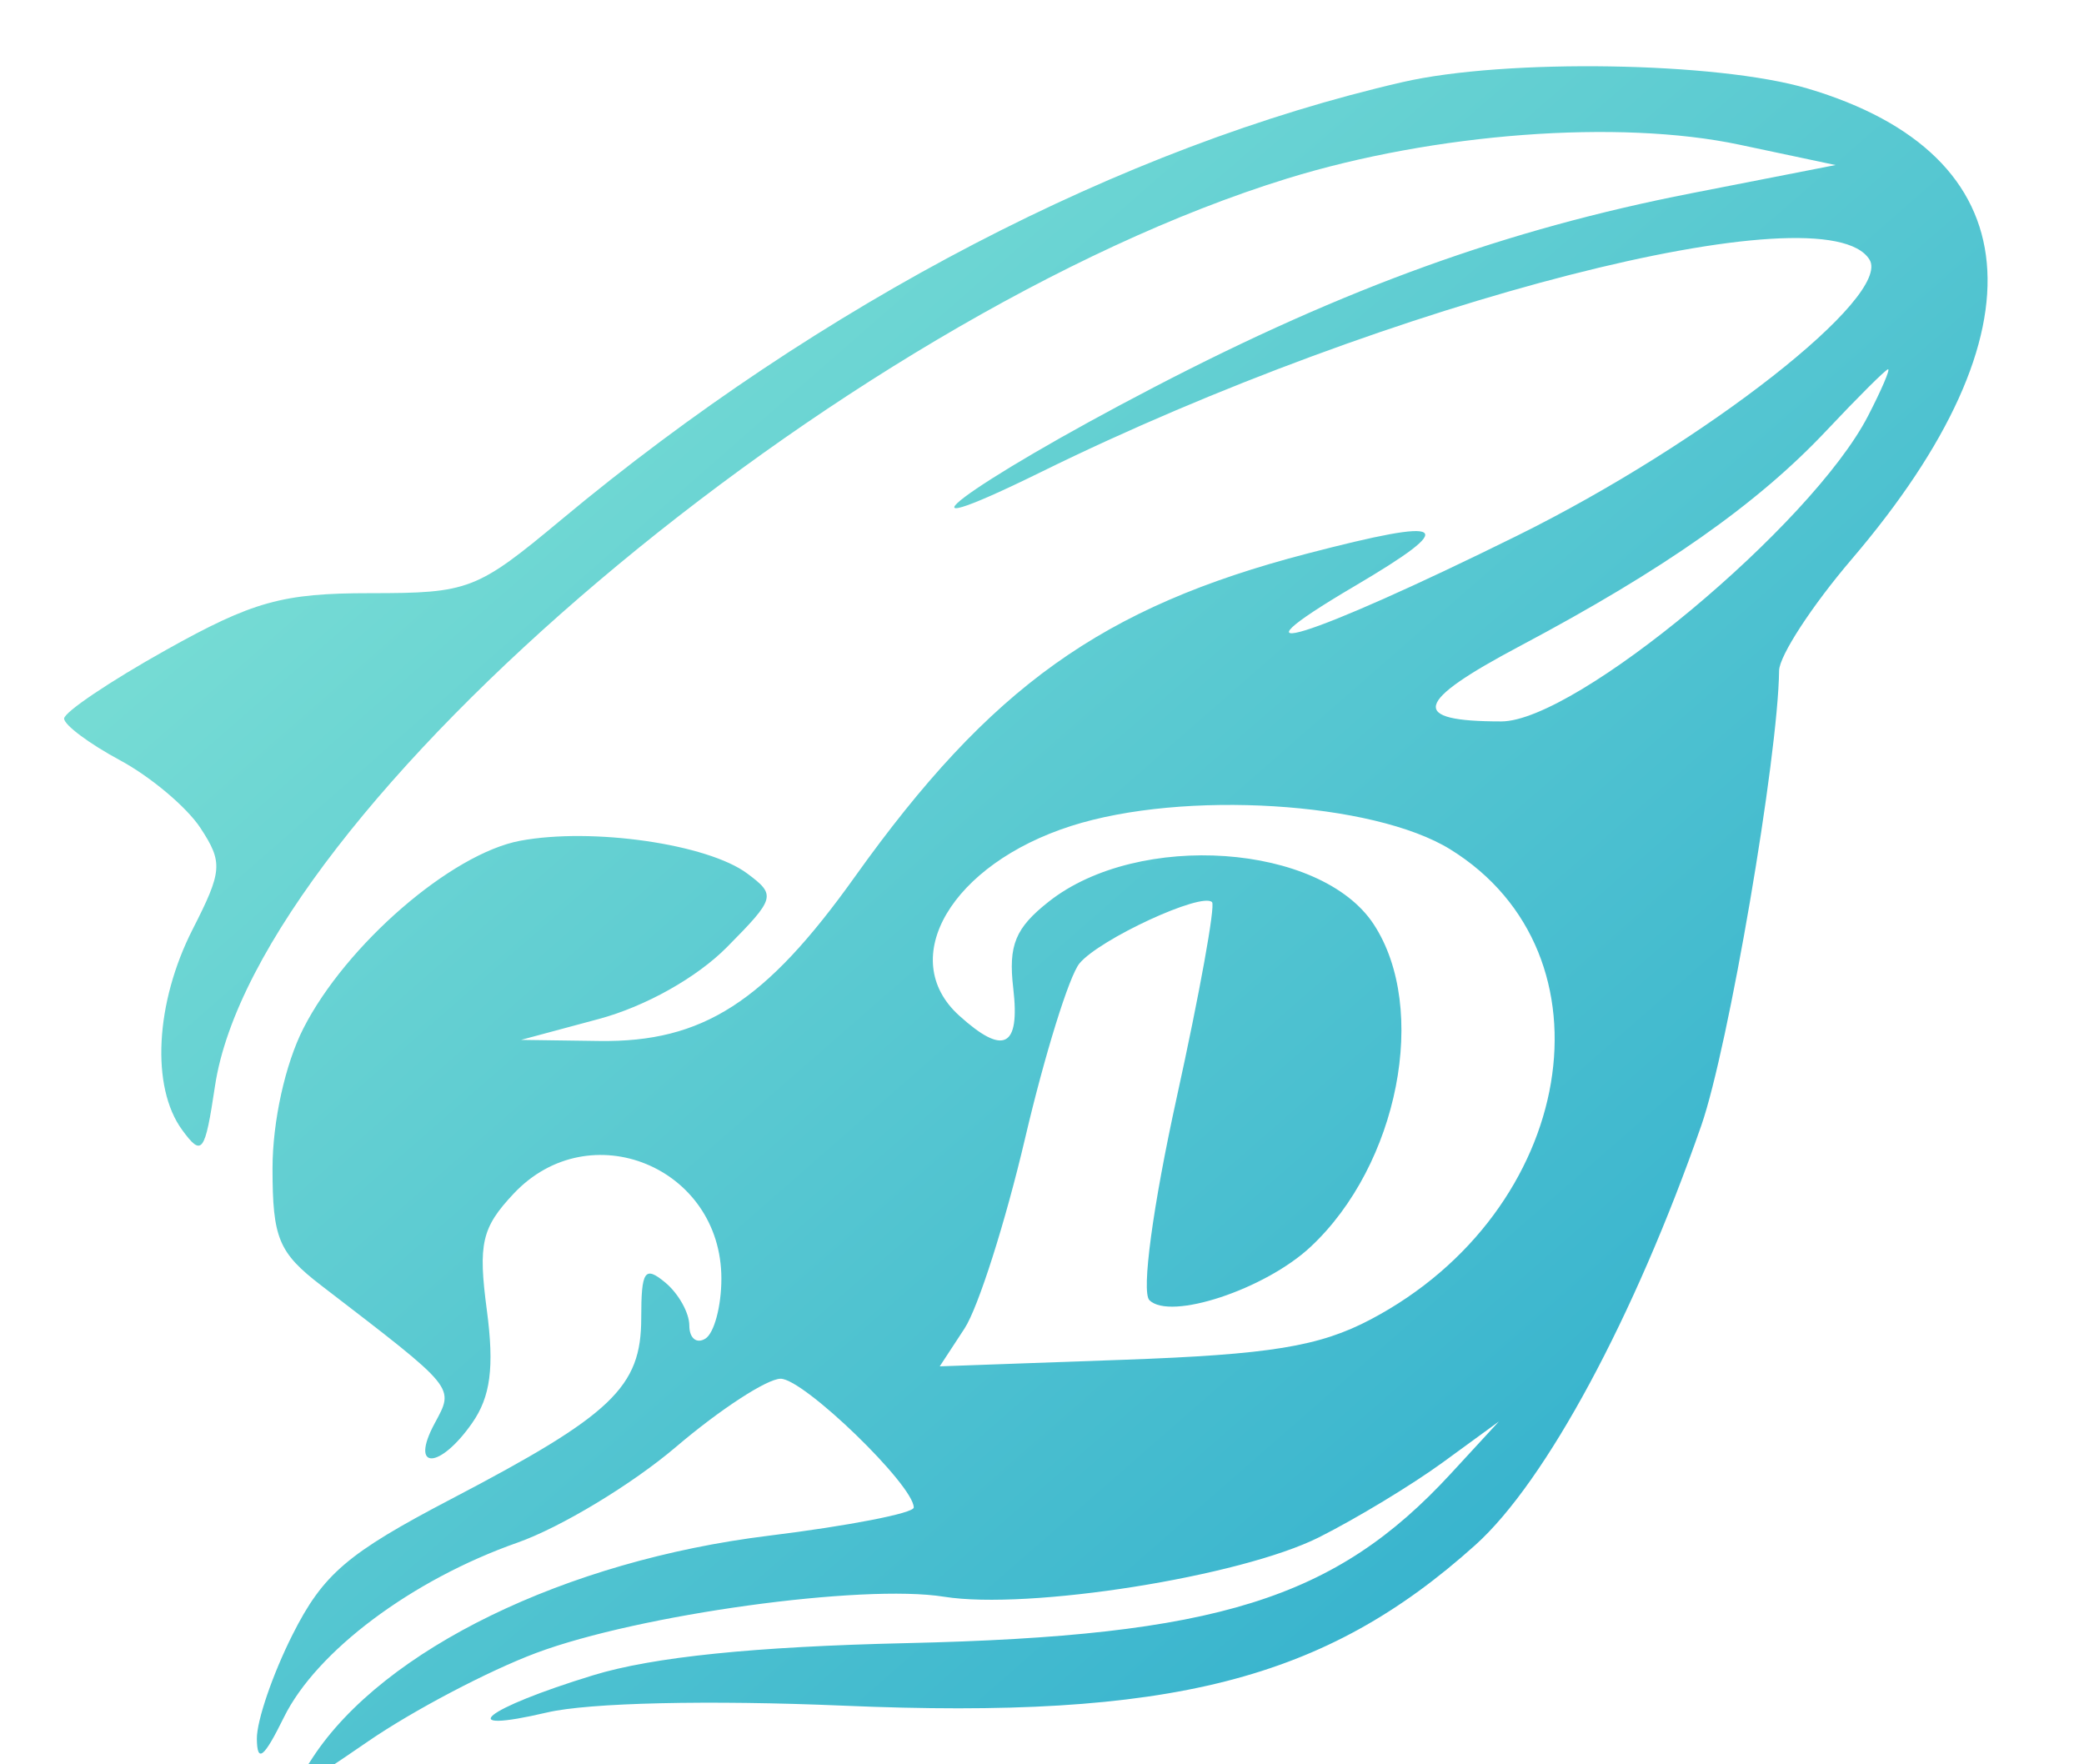
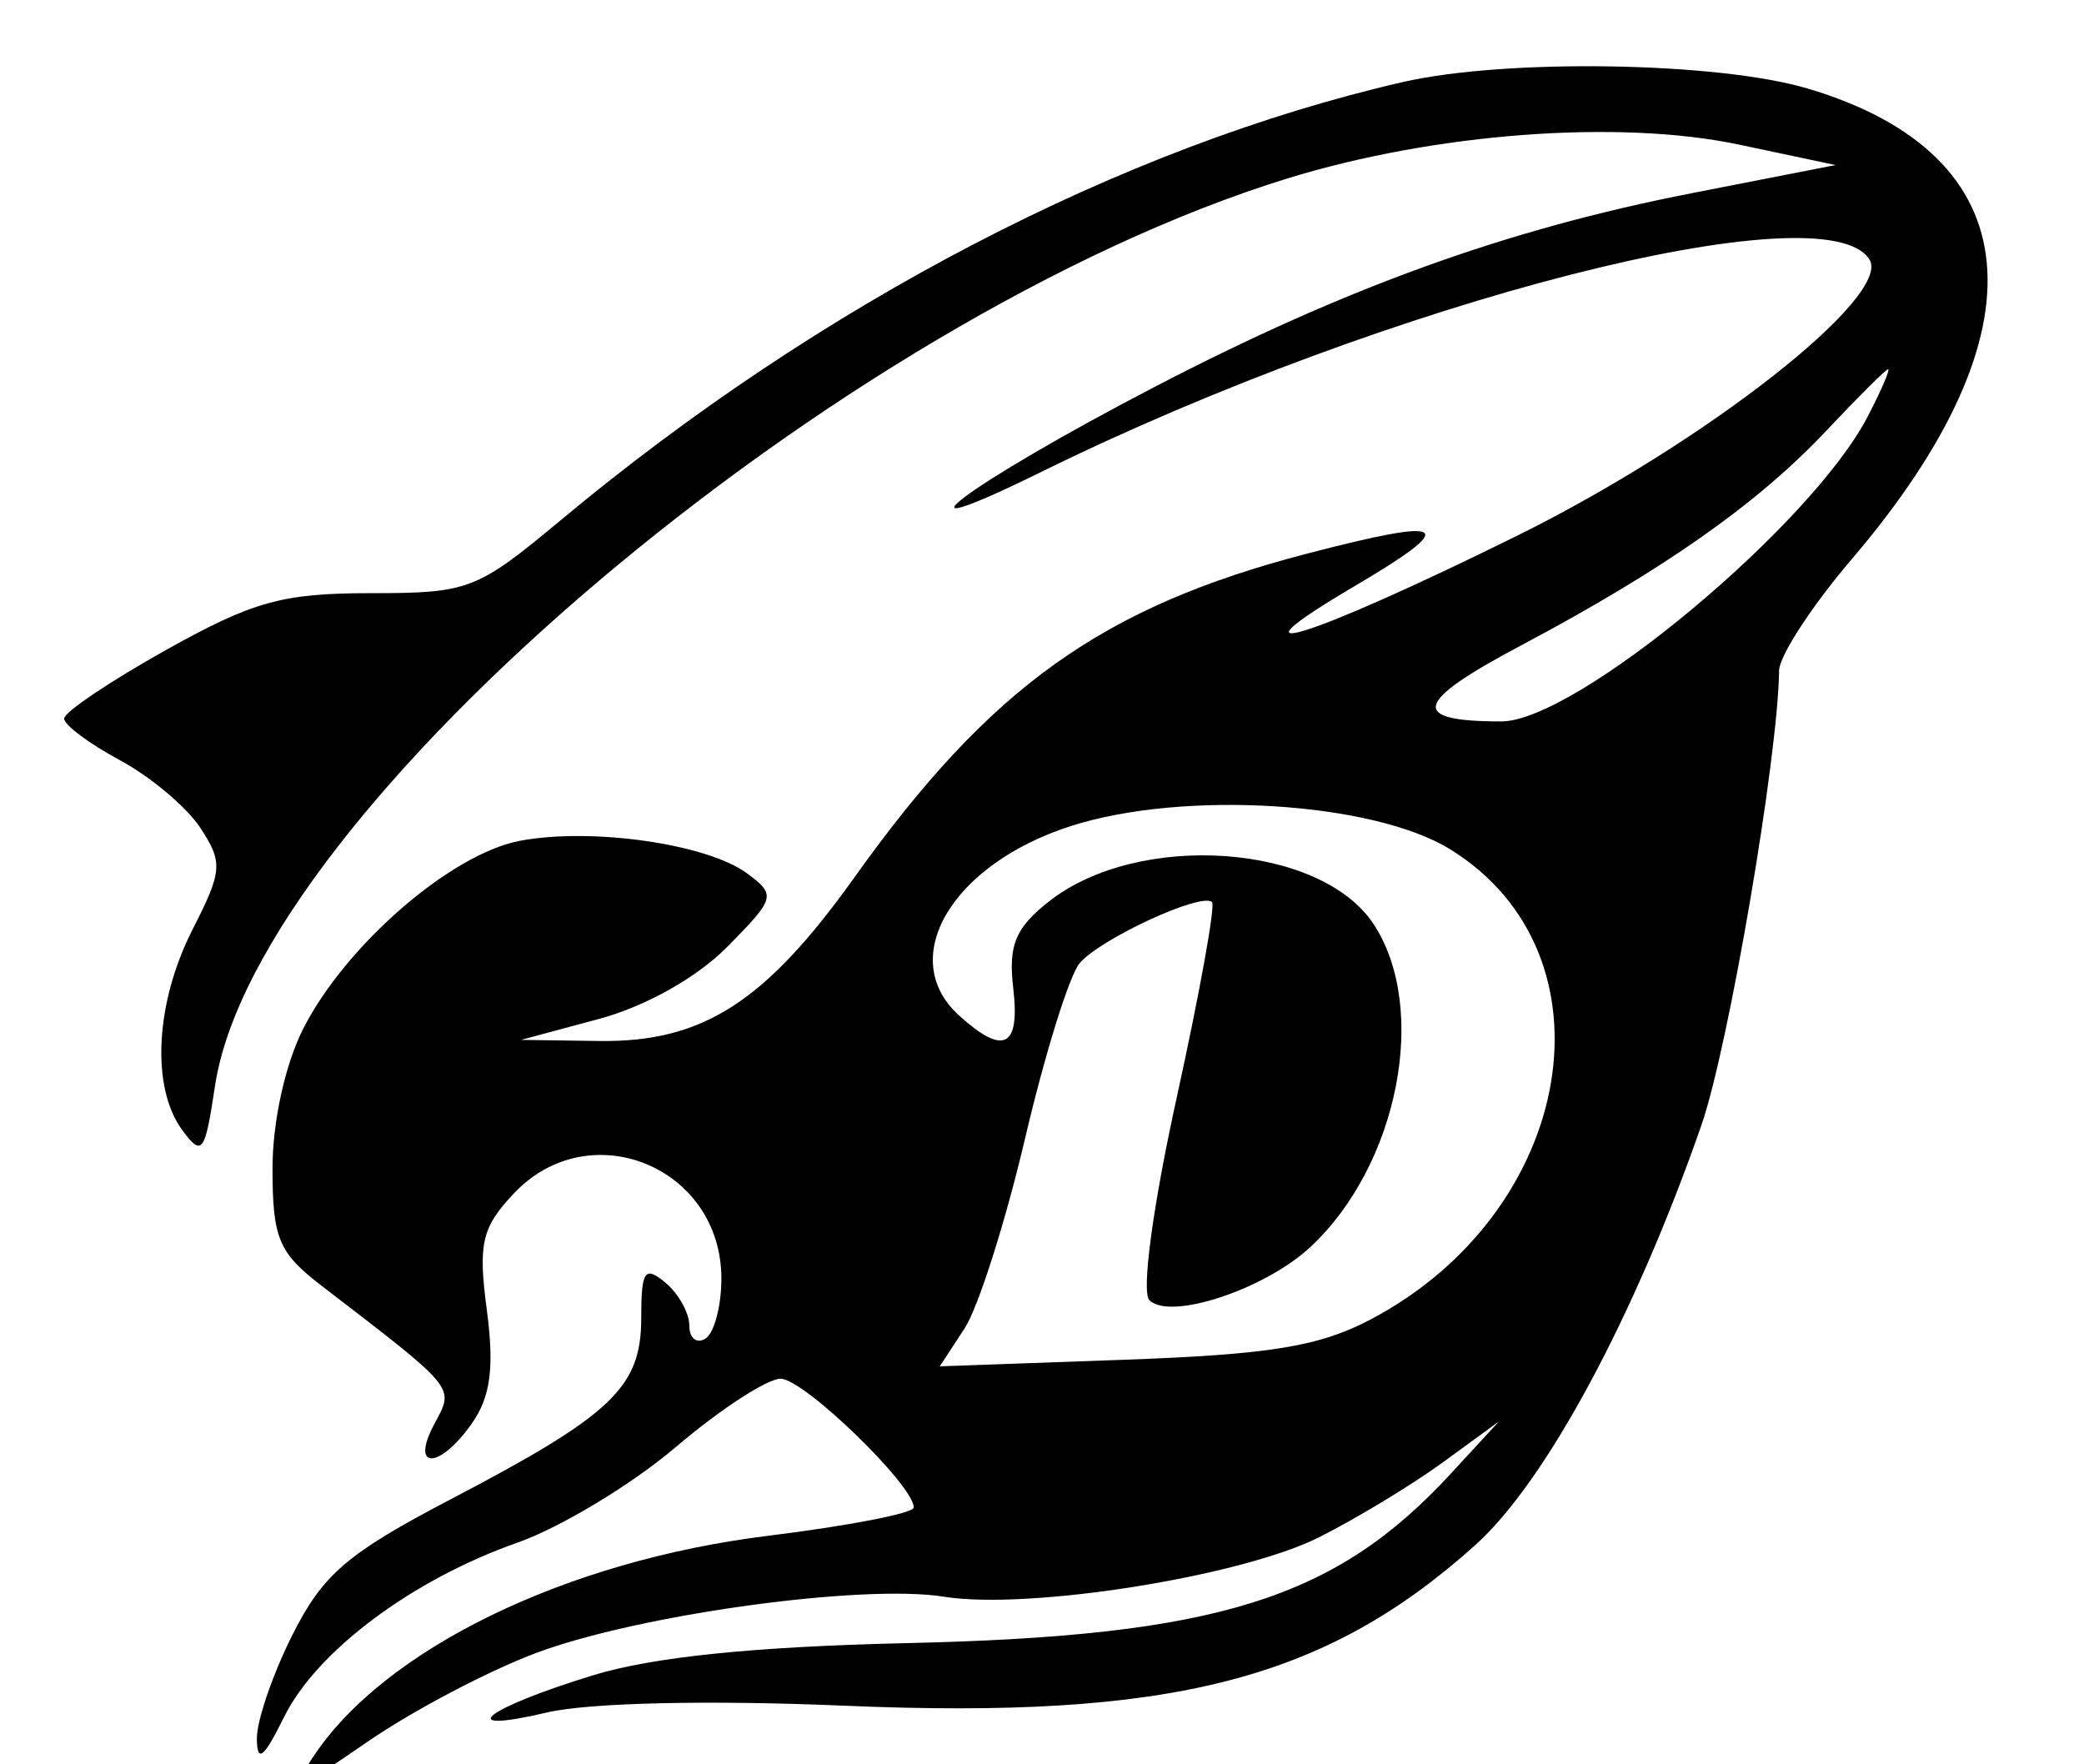
<svg xmlns="http://www.w3.org/2000/svg" viewBox="18 8 130 110">
  <defs>
    <linearGradient id="cyanFaviconGradient" x1="0%" y1="0%" x2="100%" y2="100%">
-       <stop offset="0%" stop-color="#89E8D6" />
-       <stop offset="100%" stop-color="#25A7CC" />
+       <stop offset="0%" stop-color="#000000" />
+       <stop offset="100%" stop-color="#000000" />
    </linearGradient>
  </defs>
  <path fill="url(#cyanFaviconGradient)" fill-rule="evenodd" clip-rule="evenodd" d="M130.764 13.523c13.927 4.135 14.948 15.062 2.743 29.361-2.479 2.903-4.516 6.03-4.527 6.948-.063 5.4-3.163 23.529-4.852 28.372-4.159 11.93-9.698 22.215-14.088 26.161-9.401 8.45-19.022 10.898-39.415 10.029-8.414-.358-15.892-.187-18.496.423-5.947 1.394-3.928-.238 2.871-2.32 3.728-1.142 10.036-1.788 19.576-2.005 19.335-.441 26.707-2.738 33.924-10.569l3-3.255-3.5 2.552c-1.925 1.403-5.4 3.506-7.722 4.672-4.882 2.452-18.118 4.549-23.388 3.706-5.092-.814-19.025 1.107-25.442 3.507-2.978 1.114-7.699 3.598-10.493 5.52-4.614 3.174-4.929 3.265-3.442.996 4.419-6.745 15.778-12.27 28.426-13.827 4.984-.614 9.061-1.406 9.061-1.76C75 100.639 68.139 94 66.697 94c-.844 0-3.78 1.912-6.525 4.25s-7.2 5.027-9.899 5.976c-6.574 2.313-12.53 6.768-14.563 10.894-1.251 2.54-1.67 2.873-1.687 1.342-.013-1.121.99-4.046 2.227-6.5 1.904-3.777 3.425-5.076 9.902-8.462C56.187 96.254 58 94.529 58 90.223c0-2.969.216-3.289 1.5-2.223.825.685 1.5 1.891 1.5 2.681 0 .791.45 1.159 1 .819s1-2.025 1-3.745c0-6.973-8.227-10.336-12.96-5.297-1.993 2.121-2.222 3.115-1.67 7.271.472 3.559.231 5.395-.923 7.043-2.033 2.903-3.897 2.937-2.348.042 1.25-2.334 1.449-2.091-7.073-8.64C35.377 86.137 35 85.23 35 80.884c0-2.928.79-6.513 1.928-8.742 2.661-5.216 9.22-10.892 13.519-11.698 4.482-.841 11.694.199 14.168 2.043 1.808 1.348 1.756 1.535-1.263 4.588-1.886 1.907-5.093 3.705-8 4.486L50.5 72.865l4.882.068c6.457.089 10.364-2.421 15.947-10.246 8.448-11.838 15.425-16.825 28.194-20.151 8.904-2.319 9.575-1.863 2.977 2.025-8.601 5.068-2.91 3.303 10.135-3.143 11.724-5.794 23.397-14.94 21.984-17.225-2.728-4.415-29.954 2.562-51.646 13.234-10.424 5.128-4.665.801 7.027-5.28 11.941-6.21 21.994-9.839 33.5-12.091l9-1.761-6-1.271c-7.515-1.59-19.001-.73-28.209 2.113-27.88 8.607-64.306 39.44-66.881 56.612-.626 4.179-.81 4.424-2.049 2.73-1.955-2.674-1.677-7.939.661-12.521 1.851-3.63 1.892-4.16.481-6.313-.847-1.292-3.106-3.194-5.021-4.225S22 53.22 22 52.822s2.856-2.321 6.346-4.273C33.775 45.513 35.618 45 41.103 45c6.148 0 6.637-.188 11.904-4.577C69.218 26.916 88.022 17.136 105.5 13.12c6.422-1.476 19.65-1.265 25.264.403m1.169 21.337c-4.295 4.565-10.145 8.677-19.114 13.435-6.638 3.521-6.932 4.705-1.167 4.705 4.652 0 19.353-12.242 22.871-19.045.841-1.625 1.404-2.94 1.253-2.921s-1.881 1.741-3.843 3.826m-47.12 24.662c-7.447 2.386-10.918 8.263-6.984 11.823 2.781 2.517 3.81 2 3.378-1.7-.315-2.692.126-3.762 2.23-5.417 5.6-4.405 16.959-3.606 20.255 1.425 3.447 5.26 1.54 15.006-3.937 20.121-2.843 2.655-8.767 4.614-10.056 3.325-.508-.508.215-5.865 1.709-12.658 1.424-6.477 2.414-11.953 2.199-12.168-.641-.64-7.014 2.305-8.27 3.822-.64.773-2.166 5.68-3.391 10.905s-2.926 10.564-3.777 11.864l-1.548 2.364 11.439-.409c9.161-.327 12.237-.828 15.44-2.516 12.807-6.75 15.525-22.798 4.965-29.325-4.811-2.973-16.641-3.701-23.652-1.456" />
</svg>
